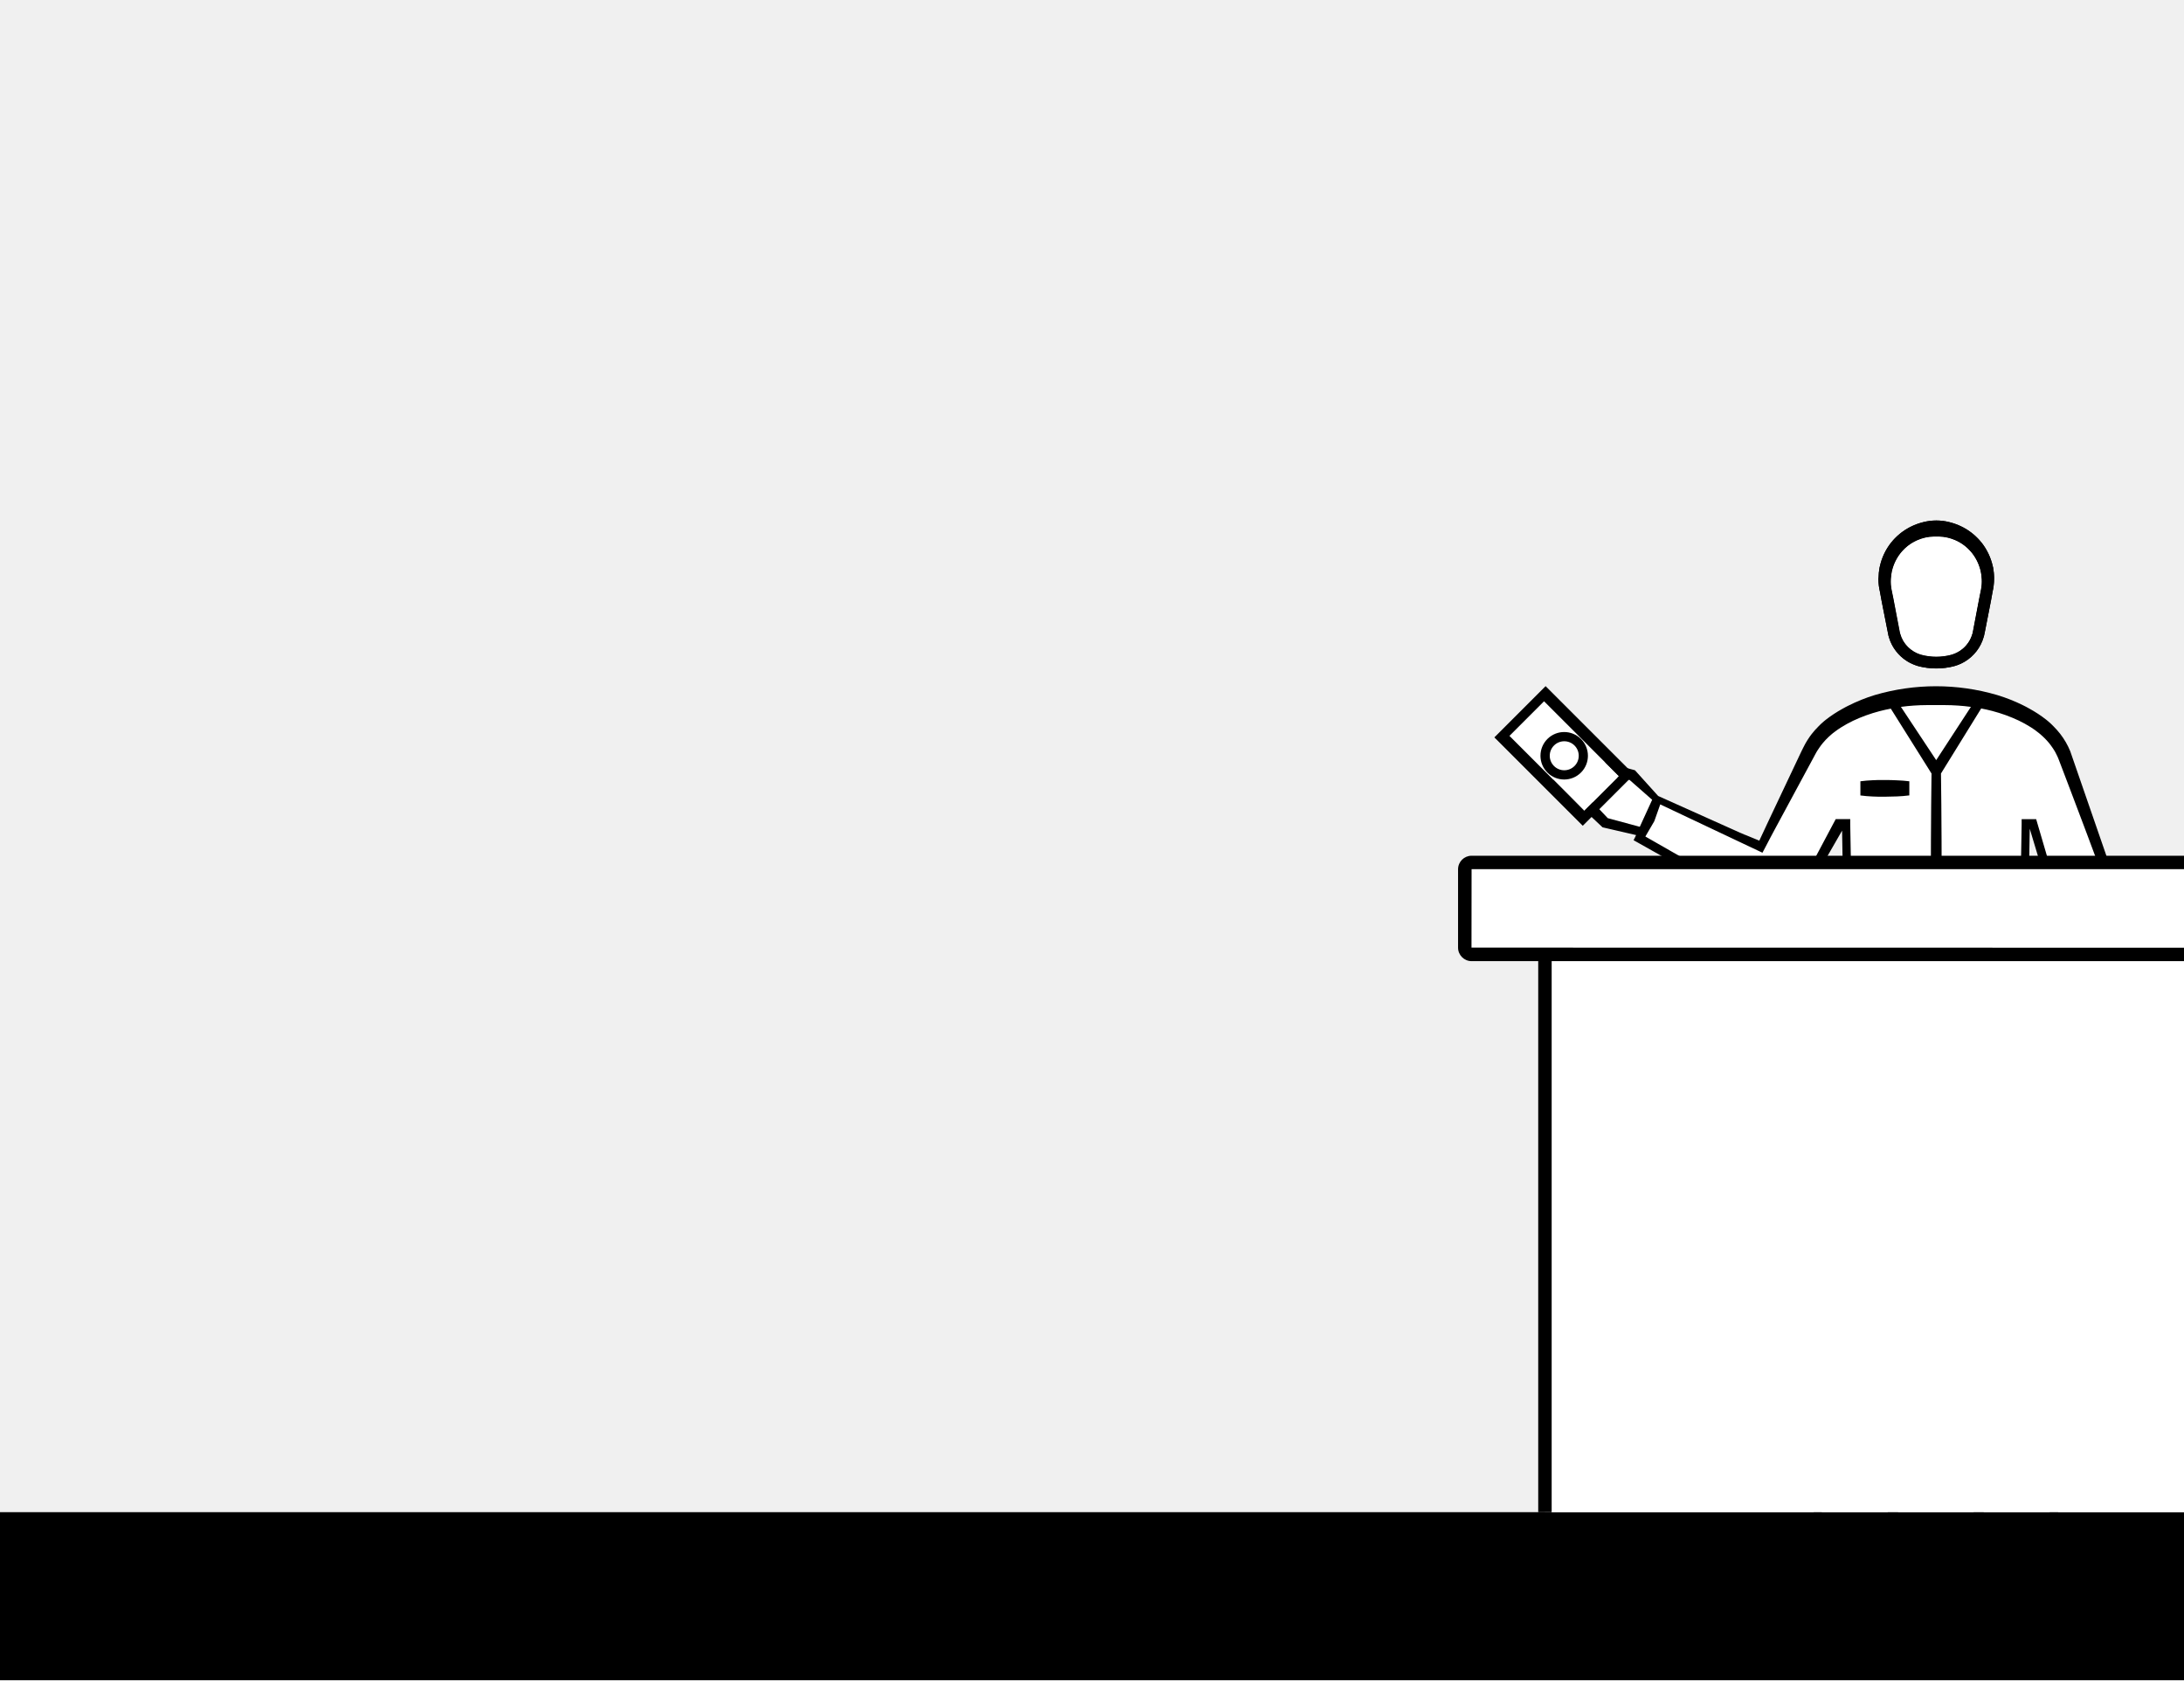
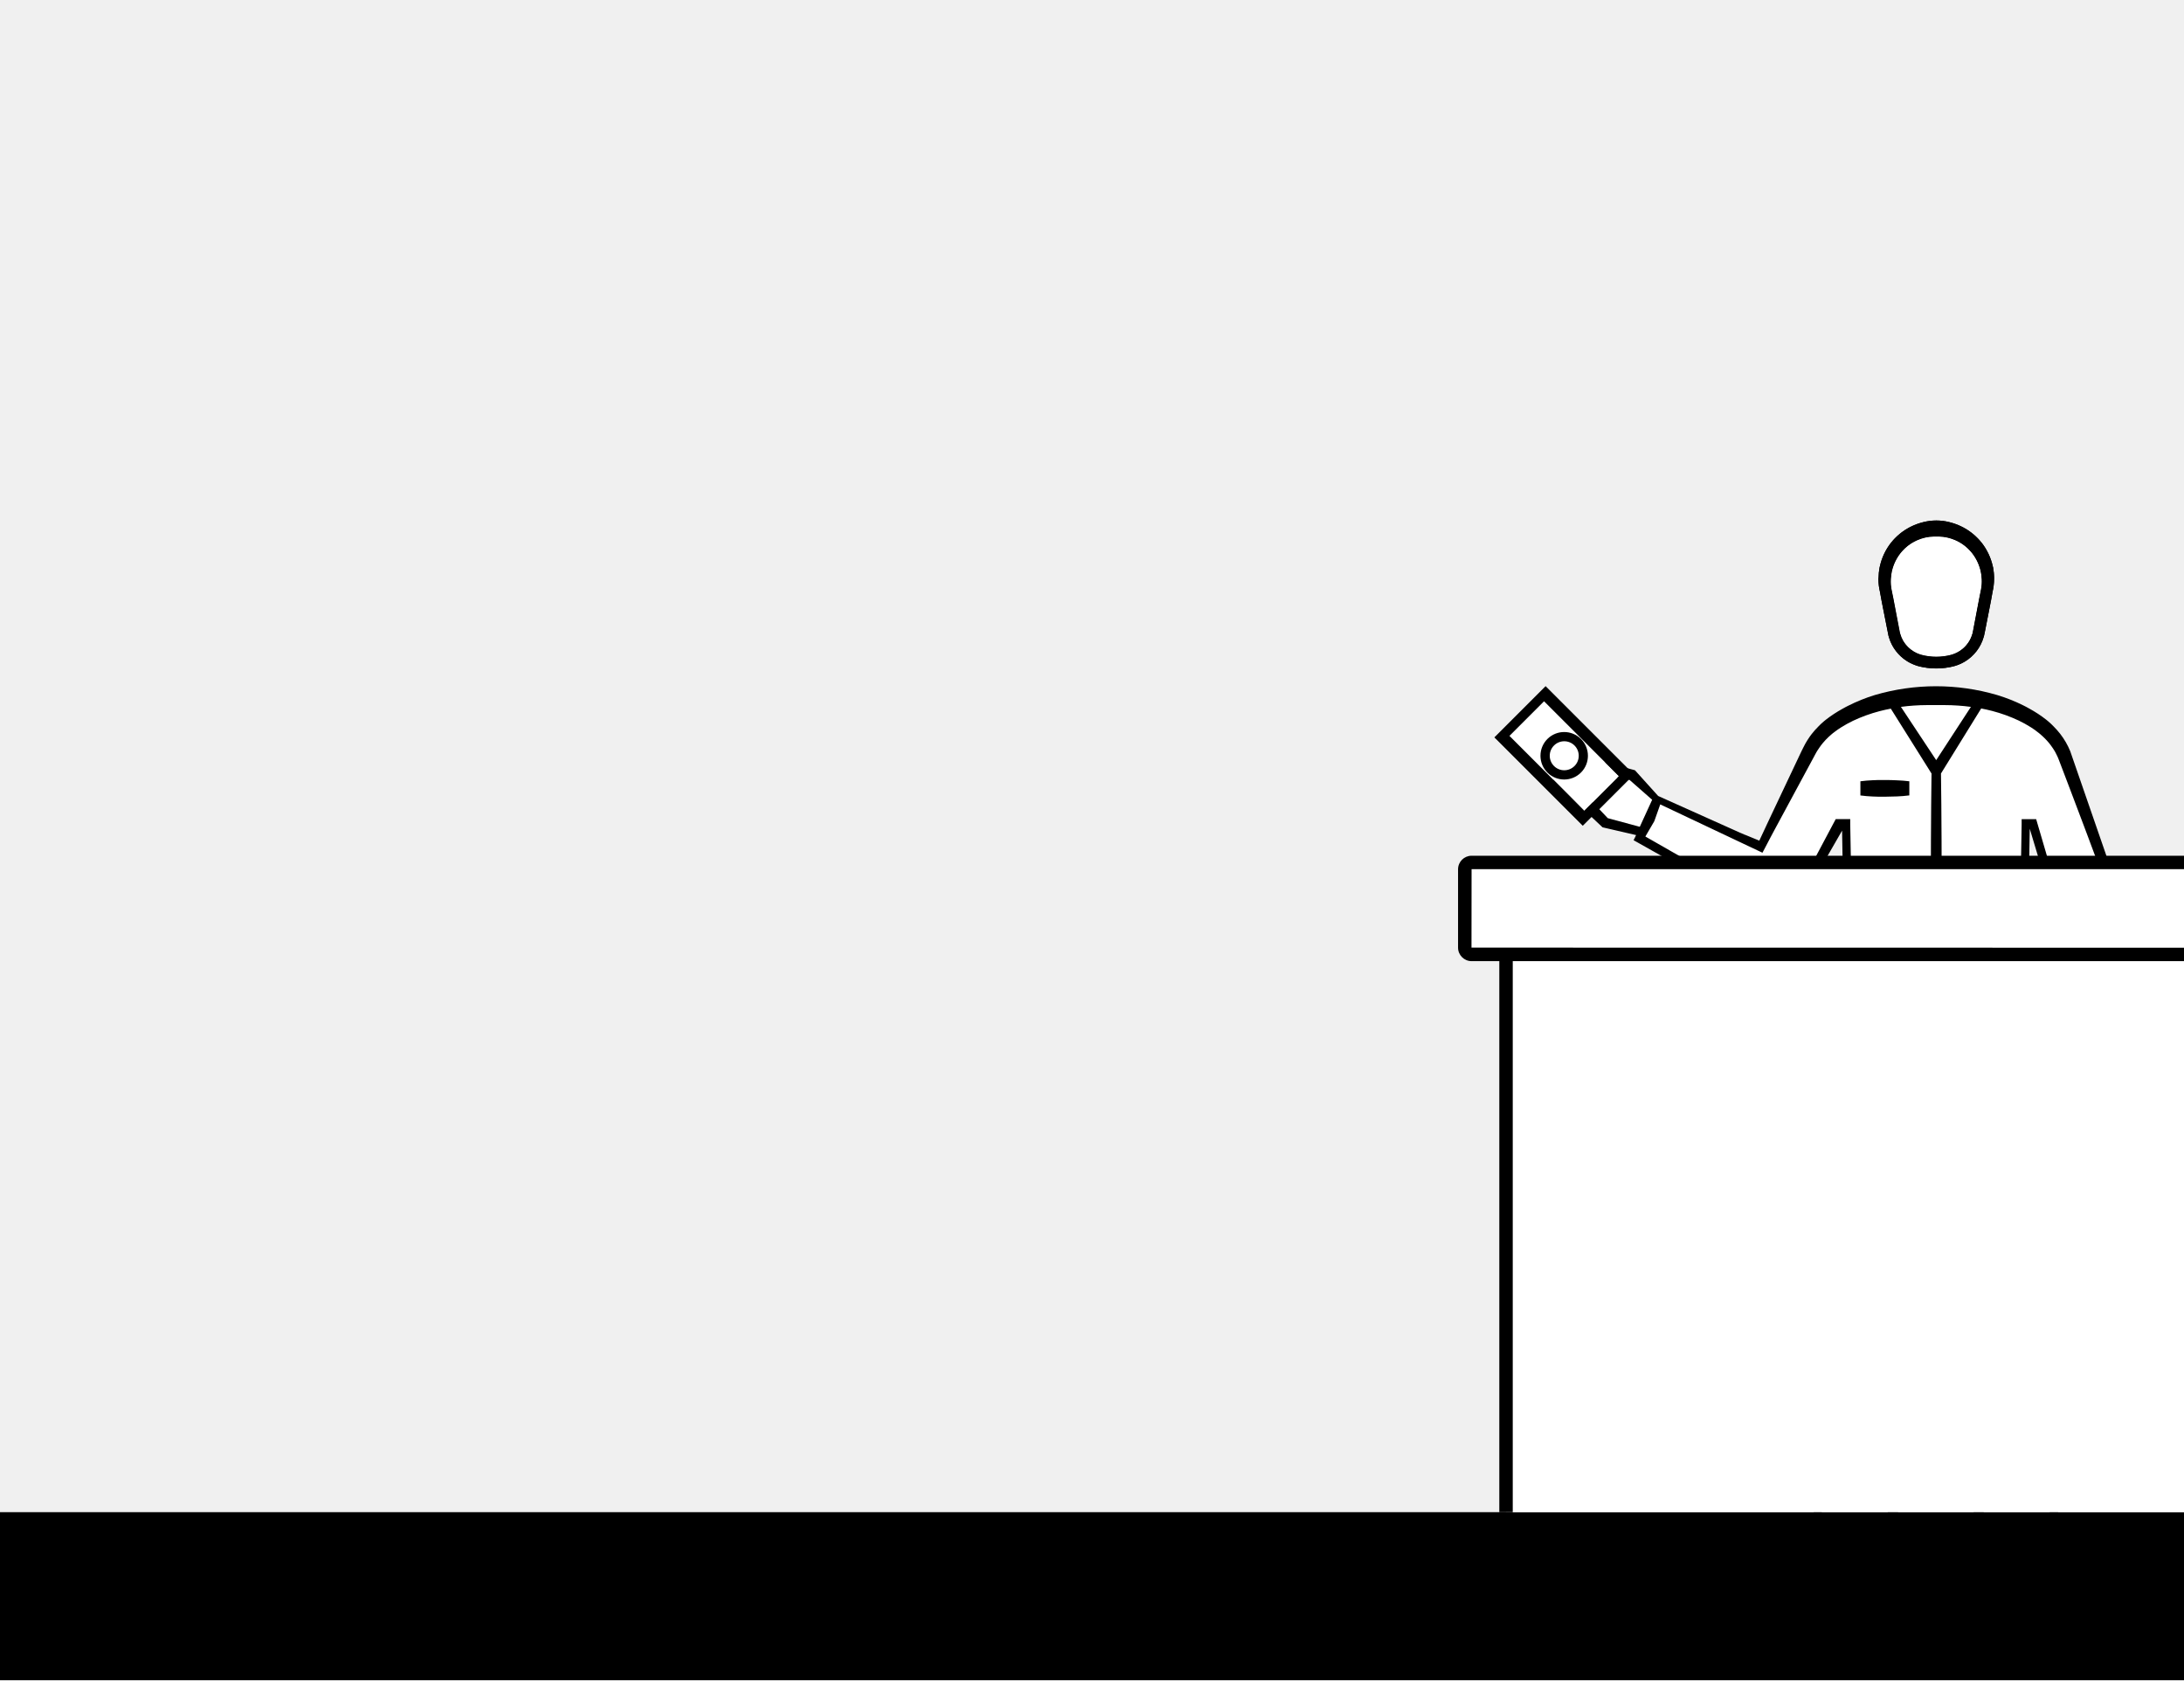
<svg xmlns="http://www.w3.org/2000/svg" id="Capa_1" data-name="Capa 1" viewBox="0 0 1300 1000">
  <defs>
    <style>.cls-1{fill:#fff;}</style>
  </defs>
  <polygon class="cls-1" points="1052.73 500.55 1052.13 501.69 1053.94 498.16 1053.95 498.15 1055.52 495.25 1055.52 495.26 1052.73 500.55" />
  <polygon class="cls-1" points="1079.63 450.55 1071.08 466.39 1079.64 450.5 1080.7 448.56 1079.63 450.55" />
  <polygon class="cls-1" points="1080.97 448.03 1081.2 447.65 1080.97 448.06 1080.71 448.53 1080.97 448.03" />
  <polygon class="cls-1" points="1102.99 558.31 1100.75 577.67 1098.94 594.39 1100.75 577.59 1102.99 558.24 1103.02 558.03 1102.99 558.31" />
  <path class="cls-1" d="M1118.3,474.16c-1.22-.05-2.43-.06-3.64-.13-2.43-.12-4.86-.29-7.28-.63V465c2.42-.34,4.85-.51,7.28-.63,1.21-.07,2.42-.09,3.64-.13l3.64,0c2.42,0,4.85.06,7.28.18s4.85.29,7.28.62v8.39c-2.43.32-4.85.5-7.28.61s-4.86.17-7.28.18Z" />
  <path class="cls-1" d="M1257.45,539.54a18,18,0,0,1-.1,2.65l-.46,3L1255,557.44l-3.76,24.44-1.26,8.17-2.51,16.28-1.49,9.15-2,12.45-.23,1.39h-6.36l1,2.44.07.14.55,1.32,3.48,8.28,5.41,12.89,0,.1,6.17,14.67-3.17,1.9-2.06-2-4.29-4.06-16.78-16,0,0-1.79-12.45-.82-5.73.1-1.91,4.4-81.54h0l0-.54-.15-.48-10.3-33.57,0-.14-7.34-25.12v-.05h-8.62l-.06,3.14L1203,507.4l-.39,16.76c-.12,5.59-.31,11.19-.47,16.77l-.5,16.77v.22l0,.32,2.24,19.35L1206,597l2.16,19.36,1.59,13.1.74,6.1.09,1.77.91,17.23q.49,9.62,1.07,19.24c.72,12.84,1.67,25.66,2,38.52l2.91,77.11.75,19.27c.15,3.22.16,6.43.24,9.65l.2,9.65.77,38.58c.46,23.84,1,47.65,1.58,71.48,0,1.06.06,2.13.08,3.19l-2.44.1h-3.73l1.58,3.49L1223.3,960l.48,1,1.16.46,30.87,12.43,0,.16-.78,2.75-63.6-.42-3.62,0h-1.31l-.84-16.58c-.17-2.06-.32-4.13-.43-6.19-.1-1.66-.16-3.32-.23-5l-.08-3.43-.09-1.77-.06-1.09h0l-3.87-42.89L1179,878.69l-1-11.87-1.77-20.74-1-11.36-.4-4.72-.23-2.89-1.07-13.49c-.08-.93-.14-1.86-.22-2.79,0-.38-.07-.76-.12-1.13a.66.66,0,0,0,0-.14l-.32-2.67-.15-1.24-1-8.08-1.9-16.18L1166.18,749l0-.13q-1.19-10.92-2.37-21.83l-.48-4.56q-.64-6-1.26-12c-.37-3.59-.74-7.19-1.1-10.78q-.78-7.82-1.51-15.64l-.26-2.71v-.1h-13.72l-.28,2.81c-2,21.64-4.36,43.22-6.71,64.81l-3.68,32.36-1.9,16.18-1,8.08-.48,4c-.16,1.34-.23,2.7-.35,4.06l-1.29,16.23-1.37,16.23-2.77,32.45L1120.27,938l-.39,4.33h0l-.05,1.09-.06,1.16,0,.61v.18l-.08,3.25c-.08,1.66-.13,3.32-.23,5-.11,2.06-.25,4.13-.43,6.19l-.84,16.58h-1.31l-3.63,0-63.6.42-.76-2.75,0-.16,30.88-12.43,1.15-.46.48-1,6.83-15.19,1.57-3.49H1086l-2.43-.1c0-1.05,0-2.11.07-3.16l.12-5.3q.68-28.56,1.28-57.14l.18-9.07L1086,828l.13-6.85.06-2.66c0-.28,0-.56,0-.84,0-2.18.08-4.36.14-6.54,0-.75,0-1.51.08-2.27l.75-19.28,2.92-77.12q.12-4.83.35-9.64c.12-2.65.26-5.31.41-8l.18-3.21c.35-5.94.73-11.88,1.06-17.83.17-2.75.33-5.51.49-8.26q.3-5.44.58-10.88v-.1l.9-17.2.09-1.8,2.33-19.11-1.58,13,54.85-3.34-.22-19.15-.14-21.37-.12-42.74.12-42.74.14-21.37.21-18.43-24.24-38.62c-2.26.43-4.51.93-6.73,1.51a91.26,91.26,0,0,0-15.72,5.7,70.09,70.09,0,0,0-7.23,4c-1.15.74-2.28,1.49-3.34,2.3-.42.31-.83.61-1.21.92v0l-.2.14c-.24.2-.47.38-.67.56l-.42.36-.5.45c-.33.29-.71.62-1,.89a40.36,40.36,0,0,0-3.36,3.55,34,34,0,0,0-2.13,2.81l-.07.11c-.43.6-.85,1.21-1.23,1.84-.16.29-.33.57-.49.83v0c.16-.27.32-.56.49-.83.38-.64.8-1.25,1.23-1.85a.34.34,0,0,1,.07-.11,33.6,33.6,0,0,1,2.14-2.81,38.78,38.78,0,0,1,3.36-3.55c.27-.26.66-.59,1-.88l.5-.46.42-.36.66-.55.2-.14,0,0c.38-.31.79-.62,1.21-.93,1.06-.8,2.18-1.56,3.33-2.29a70.28,70.28,0,0,1,7.23-4,90.43,90.43,0,0,1,15.72-5.7,113.28,113.28,0,0,1,28.18-3.53c.5,0,1,0,1.49,0h7.71q.75,0,1.5,0a113.34,113.34,0,0,1,28.18,3.53,90.33,90.33,0,0,1,15.71,5.7,67.27,67.27,0,0,1,7.23,4c.87.55,1.74,1.13,2.57,1.73l.77.56.62.47.62.49s0,0,0,0l.18.12,0,0,.64.52.43.36.49.46,0,0,.51.45.45.4c.31.29.62.59.91.89q1.31,1.29,2.49,2.7c.26.31.52.63.77.95s.49.64.73,1a34.56,34.56,0,0,1,2,3c.61,1.06,1.16,2.14,1.66,3.25.18.36.33.74.48,1.11l.23.58.24.64,1,2.62,2,5.24,4,10.5,7.94,21c.78,2.05,1.56,4.11,2.32,6.17,4.51,12,8.93,24,13.42,36l.1.34A16.48,16.48,0,0,1,1257.45,539.54Z" />
  <path d="M1118.11,344.63a34.09,34.09,0,0,0,.24,3.88c.09.69.18,1.31.29,1.91l.38,1.81c.6,3.52,1.31,7.11,2,10.58l3.07,15.48.22.78a25.12,25.12,0,0,0,11.22,14.66,25.94,25.94,0,0,0,5.71,2.54c1.1.33,2.08.54,3,.73s1.9.35,2.9.48a43,43,0,0,0,10.79,0c1-.13,2-.29,2.91-.48s1.88-.4,3-.73a26.23,26.23,0,0,0,5.72-2.54,25,25,0,0,0,11.21-14.66l.21-.75.47-2.2,2.6-13.27c.69-3.48,1.41-7.08,2-10.64l.36-1.79c.11-.6.2-1.22.29-1.91a31.83,31.83,0,0,0,.24-3.85c0-.43,0-.83,0-1.24,0-.85-.06-1.73-.16-2.6l-.39-2.84c0-.24-.1-.46-.16-.69l-.07-.28a35.12,35.12,0,0,0-6.54-13.89,35.18,35.18,0,0,0-19.29-12.36,31.45,31.45,0,0,0-15.5,0,34.91,34.91,0,0,0-7.32,2.66,34.51,34.51,0,0,0-18.52,23.6l-.07.27c-.06.23-.11.46-.15.68l-.4,2.85c-.09.87-.12,1.75-.15,2.6C1118.14,343.83,1118.13,344.23,1118.11,344.63Zm7.36.06c0-.36.07-.77.1-1.18.06-.63.1-1.23.2-1.83l.42-2.25.12-.41a2.76,2.76,0,0,0,.08-.27,27,27,0,0,1,5.54-10.44,26.1,26.1,0,0,1,19.24-9h1.53l1.41,0a26.1,26.1,0,0,1,19,9,26.77,26.77,0,0,1,5.53,10.43,2.31,2.31,0,0,0,.1.28c0,.14.08.28.11.42l.43,2.27c.09.57.14,1.17.19,1.8,0,.41.06.82.11,1.23a25.6,25.6,0,0,1-.06,3c0,.5-.08,1-.15,1.51l-.24,1.57c-.15.87-.35,1.76-.54,2.62s-.39,1.8-.54,2.71l-3.91,20.5-.15.52a17.74,17.74,0,0,1-8.07,10.59,18.65,18.65,0,0,1-4.17,1.84c-.78.23-1.68.43-2.3.55s-1.56.29-2.44.41a36.14,36.14,0,0,1-9,0c-.87-.12-1.67-.25-2.43-.41s-1.52-.32-2.29-.55a18.18,18.18,0,0,1-10.5-8.25,18.84,18.84,0,0,1-1.75-4.18l-.16-.56L1127,356.14c-.15-.9-.35-1.81-.55-2.7s-.39-1.74-.53-2.62l-.25-1.57c-.07-.5-.12-1-.16-1.51A28.51,28.51,0,0,1,1125.47,344.69Z" />
  <path class="cls-1" d="M1125.51,347.74c0,.5.09,1,.16,1.51l.25,1.57c.14.88.34,1.77.53,2.62s.4,1.8.55,2.7l3.89,20.47.16.56a18.84,18.84,0,0,0,1.75,4.18,18.18,18.18,0,0,0,10.5,8.25c.77.23,1.67.43,2.29.55s1.56.29,2.43.41a36.14,36.14,0,0,0,9,0c.88-.12,1.68-.25,2.44-.41s1.52-.32,2.3-.55a18.65,18.65,0,0,0,4.17-1.84,17.74,17.74,0,0,0,8.07-10.59l.15-.52,3.91-20.5c.15-.91.35-1.82.54-2.71s.39-1.75.54-2.62l.24-1.57c.07-.5.12-1,.15-1.51a25.6,25.6,0,0,0,.06-3c0-.41-.08-.82-.11-1.23,0-.63-.1-1.23-.19-1.8l-.43-2.27c0-.14-.08-.28-.11-.42a2.31,2.31,0,0,1-.1-.28,26.77,26.77,0,0,0-5.53-10.43,26.1,26.1,0,0,0-19-9l-1.41,0h-1.53a26.1,26.1,0,0,0-19.24,9,27,27,0,0,0-5.54,10.44,2.76,2.76,0,0,1-.08.27l-.12.41-.42,2.25c-.1.6-.14,1.2-.2,1.83,0,.41-.06.82-.1,1.18A28.51,28.51,0,0,0,1125.51,347.74Z" />
  <polygon class="cls-1" points="983.44 476 976.07 492.09 957 486.94 935.43 464.17 938.79 458.08 969.99 464.2 983.44 476" />
  <path class="cls-1" d="M1103,558l0,.28-2.24,19.36-1.81,16.72-.29,2.65-2.16,19.37-1.58,13,54.85-3.34-.22-19.15-.14-21.37-.12-42.74.12-42.74.14-21.37.21-18.43-24.24-38.62c-2.26.43-4.51.93-6.73,1.51a91.26,91.26,0,0,0-15.72,5.7,70.09,70.09,0,0,0-7.23,4c-1.15.74-2.28,1.49-3.34,2.3-.42.31-.83.61-1.21.92v0l-.2.14c-.24.2-.47.38-.67.56l-.42.36-.5.45c-.33.29-.71.62-1,.89a40.36,40.36,0,0,0-3.36,3.55,34,34,0,0,0-2.13,2.81l-.07.11c-.43.6-.85,1.21-1.23,1.84-.16.29-.33.57-.49.83l-.23.41-.26.47v0l-1.07,2-8.55,15.84,0,0-14.83,27.5-.71,1.32h0l-2.79,5.29-.6,1.14-.28.54-2.78,5.28L1048,507l-10.09-4.79-.86-.41-48.85-23.06-3.54,10-5.32,9.12,33.89,19.38,18,10.31,9,5.16,4.51,2.57,2.25,1.29,1.06.6.07,0c.36.18.6.3,1,.46a16.67,16.67,0,0,0,5,1.28,17,17,0,0,0,3.7-.08,12.51,12.51,0,0,0,1.36-.25,0,0,0,0,1,0,0l.55-.13a16.48,16.48,0,0,0,7.55-4.43,16.82,16.82,0,0,0,2.12-2.7l0-.06,23.26-43.77h8.63l0,3.14.29,16.77.4,16.77c.07,2.78.14,5.55.22,8.33v.06q.13,4.17.25,8.32V541l.5,16.77V558Zm4.36-93c2.42-.34,4.85-.51,7.28-.63,1.21-.07,2.42-.09,3.64-.13l3.64,0c2.42,0,4.85.06,7.28.18s4.85.29,7.28.62v8.39c-2.43.32-4.85.5-7.28.61s-4.86.17-7.28.18l-3.64,0c-1.22-.05-2.43-.06-3.64-.13-2.43-.12-4.86-.29-7.28-.63Z" />
  <path d="M1136.5,465v8.39c-2.43.32-4.85.5-7.28.61s-4.86.17-7.28.18l-3.64,0c-1.22-.05-2.43-.06-3.64-.13-2.43-.12-4.86-.29-7.28-.63V465c2.42-.34,4.85-.51,7.28-.63,1.21-.07,2.42-.09,3.64-.13l3.64,0c2.42,0,4.85.06,7.28.18S1134.07,464.68,1136.5,465Z" />
  <path d="M1252.62,965.61l-8.48-3.2-16-6.06-6.56-10.81,2.23,0h1.66v-1.69l-.65-77.27L1224.4,828l-.08-9.66c0-3.22,0-6.43-.15-9.66l-.54-19.31-1.08-38.61-1.23-38.63-.31-9.66c-.06-1.61-.08-3.22-.16-4.82l-.29-4.82-1.15-19.3-2.3-38.47v-.19h0l-10.35-77.1,1.19-50.91v-.54l.23-13.1,6.5,21.63,9.81,32.71-2.57,43.75L1219.6,631v.09l0,.13h0l2.34,20.14.07.61.75.87,5.46,5.91,13.38,14.5,4.77,5.19,1,1.09,2.19,2.38,15.11-9.78-1.43-2.49h0L1250,645.47l-3.73-6.77-3-5.48,0-.07,2,0,1,0h.74l.31-1.74,2.79-15.39,1.64-9,4.27-24.41,4.29-24.41,2.14-12.21c.16-1,.35-2,.52-3.07a21,21,0,0,0,.2-3.54,21.77,21.77,0,0,0-1.36-6.94l.1.31-29.62-85.63a43.62,43.62,0,0,0-6-10.38,49.78,49.78,0,0,0-4-4.5c-.36-.36-.7-.67-1-1l-.52-.5-.57-.52c-.38-.36-.76-.68-1.14-1s-.77-.64-1.15-.94a73.21,73.21,0,0,0-9.91-6.51l-2-1.1-1.28-.65-.21-.11a99.63,99.63,0,0,0-15.76-6.26,129.31,129.31,0,0,0-72.74,0A99.14,99.14,0,0,0,1100.2,420l-.22.11-1.28.65-2,1.1a73.74,73.74,0,0,0-9.9,6.51c-.38.3-.76.61-1.15.94s-.76.65-1.14,1l-.57.52-.52.5c-.34.33-.68.64-1,1a48.28,48.28,0,0,0-4,4.5,37.14,37.14,0,0,0-2.26,3.21c-.1.14-.19.28-.28.42a.6.6,0,0,0-.09.15c-.25.4-.49.79-.73,1.2l-.61,1.07c-.38.68-.8,1.47-1.1,2.13l-1,2-7.72,16.32-10.88,23-2.55,5.46-4,8.54-7.71-3.18-.6-.25v.1l-2.9-1.3-.15-.06L987,473.74,973.7,459l-.52-.57-.95-.26-35.06-9.45h0l-2.77-.75-1.61,2.64-6.7,11.06-1.73,2.89,2.42,2.28,26.44,24.92.68.63.71.17L973.82,497h.06l-.5,1-.49,1-.51,1.07.29.17.89-2h.06l-.49,1h0l-.46,1,1.8,1c12.1,6.8,24.2,13.58,36.25,20.46l18.09,10.29,9,5.14,4.52,2.56,2.26,1.29,1.14.65c.39.21.91.45,1.34.64a21.48,21.48,0,0,0,9,1.73,17.37,17.37,0,0,0,2.39-.19c.56-.07,1.11-.17,1.65-.29l.42-.1.23-.05.2,0a21.54,21.54,0,0,0,10-5.71,21.85,21.85,0,0,0,3.48-4.63l2.56-4.52,7.6-13.41,2.65-4.68c2.79-4.92,5.62-9.8,8.45-14.7l.78-1.35.21,11.93v.54l1.19,50.91-10.35,77.1h0v.19l-2.3,38.47-1.15,19.3-.29,4.82c-.08,1.6-.1,3.21-.16,4.82l-.3,9.66-1.24,38.63L1081,789.37l-.54,19.31c-.12,3.23-.1,6.44-.15,9.66l-.08,9.66-.38,38.62-.65,77.27v1.69h1.66l2.24,0-6.57,10.81-16,6.06-8.47,3.2c-2.82,1.08-5.67,2.13-8.47,3.23l-2.18.84v17.46h3.43l77.65.05h3.48v-3.47l0-10,0-10,.06-19.84,0,.16,0-.27v.11l11.27-129.56c.13-1.35.22-2.7.38-4l.51-4.05,1-8.07,2-16.15,4.1-32.29,7-54.88,7,54.88,4.11,32.29,2,16.15,1,8.07.5,4.05c.17,1.34.26,2.69.39,4l11.28,129.56.06,19.84,0,10,0,10v3.47h3.48l77.64-.05h3.42V969.68l-2.18-.84C1258.29,967.74,1255.45,966.69,1252.62,965.61ZM1248,654.49l6.17,14.67,0,.09-3.17,1.91-2.06-2-4.29-4.08-16.81-16v-.08l-1.77-12.38-.49-3.44h13.46l3.51,8.38,5.38,12.79Zm-35.84-219.32.59.43.62.49h0l.08.05.12.09c.24.2.47.38.67.56l.43.36.46.42,0,0,.51.45.26.23.22.21.88.85q1.31,1.29,2.49,2.7c.26.31.52.63.77.95s.49.64.73,1a34.56,34.56,0,0,1,2,3c.16.27.31.54.46.81.45.81.86,1.64,1.24,2.48.17.37.32.74.47,1.11l.23.58.25.63,1,2.62,2,5.25,4,10.51,7.94,21q1.17,3.08,2.32,6.17c4.51,12,8.94,24,13.42,36l.1.33a16.31,16.31,0,0,1,1.14,5.09,16.65,16.65,0,0,1-.09,2.64l-.45,3-1.89,12.22L1251.29,582l-1.26,8.17-2.51,16.29-1.49,9.15-2,12.36h0l-10.5-1.08-8,.8,4.33-80.19h0l0-.53-.16-.48-10.3-33.59,0-.14L1212,487.54h-8.63l0,3.14-.29,16.77-.39,16.77c-.13,5.59-.32,11.19-.48,16.78l-.5,16.77V558l0,.32,2.24,19.36L1206,597l2.16,19.37,1.58,13h0c-11.74-.74-44.36-2.69-54.42-3.3l.23-19.17.14-21.37.12-42.74-.12-42.74-.14-21.37-.21-18.31,23.94-38.72q3.33.63,6.61,1.49a91.26,91.26,0,0,1,15.72,5.7,70.09,70.09,0,0,1,7.23,4c.86.55,1.72,1.12,2.54,1.7Zm-39-14.46-20.66,31.7-21-31.71a119.87,119.87,0,0,1,15.4-1.05h10.7A120.1,120.1,0,0,1,1173.2,420.71ZM957,486.94l-21.57-22.77,3.36-6.09L970,464.2,983.44,476l-7.37,16.09ZM1098.65,597l.29-2.65,1.81-16.72,2.24-19.36,0-.28v-.26l-.5-16.77v-.07q-.12-4.15-.25-8.32v-.06c-.09-2.78-.17-5.55-.22-8.33l-.4-16.77-.29-16.77,0-3.14h-8.63l-23.26,43.77,0,.06a16.82,16.82,0,0,1-2.12,2.7,16.48,16.48,0,0,1-7.55,4.43l-.55.13a0,0,0,0,0,0,0,12.51,12.51,0,0,1-1.36.25,17,17,0,0,1-3.7.08,16.67,16.67,0,0,1-5-1.28c-.36-.16-.6-.28-1-.46l-.07,0-1.06-.6-2.25-1.29-4.51-2.57-9-5.16-18-10.31-33.89-19.38,5.32-9.12,3.54-10L1037,501.8l.86.41L1048,507l1.08.51,2.78-5.28.28-.54.6-1.14,1.2-2.33h0l1.59-2.95h0l.71-1.32,14.83-27.5,0,0,8.55-15.84,1.07-2v0l.26-.47.23-.41c.16-.26.33-.54.49-.83.38-.63.8-1.24,1.23-1.84l.07-.11a34,34,0,0,1,2.13-2.81,40.36,40.36,0,0,1,3.36-3.55c.29-.27.67-.6,1-.89l.5-.45.42-.36c.2-.18.43-.36.67-.56l.2-.14v0c.38-.31.79-.61,1.21-.92,1.06-.81,2.19-1.56,3.34-2.3a70.09,70.09,0,0,1,7.23-4,91.26,91.26,0,0,1,15.72-5.7c2.22-.58,4.47-1.08,6.73-1.51l24.24,38.62-.21,18.43-.14,21.37-.12,42.74.12,42.74.14,21.37.22,19.15-54.85,3.34,1.58-13Zm21.09,348.33-.08,3.25v.19c-.07,1.66-.13,3.32-.23,5-.11,2.06-.26,4.12-.43,6.18l-.84,16.59h-1.31l-3.63,0-63.62.42-.81-2.91.07,0,30.82-12.4,1.15-.47.48-1,6.84-15.19.19-.42,31.43,0h0ZM1179,878.69l-1-11.87-1.75-20.58-1-11.52-.4-4.72-.23-2.89-1-13.35c0-.48-.08-1-.12-1.46s-.07-1-.12-1.47-.07-.76-.12-1.13l-.33-2.81-.15-1.24-1-8.08-1.9-16.18L1166.18,749q-1.2-11-2.39-22l-.48-4.56q-.64-6-1.26-12c-.37-3.59-.74-7.19-1.1-10.78-.26-2.6-.51-5.21-.77-7.82l-.72-7.71-.28-2.82h-13.72l-.28,2.82c-2,21.64-4.36,43.23-6.72,64.83l-3.68,32.37-1.9,16.18-1,8.08-.49,4.05c-.16,1.34-.23,2.71-.34,4.06l-1.3,16.24-1.37,16.24-2.76,32.45-5.37,59.3h0l-17.73-1-18.91,1.08.12-5.3q.68-28.56,1.28-57.14c.06-3,.12-5.93.17-8.9l.78-38.61.14-7,.06-2.66c0-.28,0-.56,0-.84,0-2.18.07-4.36.14-6.54,0-.75,0-1.51.08-2.27l.75-19.28,2.92-77.12q.12-4.83.35-9.64c.12-2.65.26-5.31.41-8l.18-3.21.54-8.91c.18-2.94.36-5.87.52-8.81s.34-5.58.49-8.37q.3-5.44.58-10.88v-.1l.89-17.2h0l116.47,0h0l.9,17.33c.33,6.41.67,12.84,1.07,19.25.72,12.84,1.67,25.67,2,38.53l2.91,77.12.75,19.28c.15,3.22.16,6.43.24,9.65l.2,9.65.78,38.61c.44,23.77,1,47.55,1.57,71.31h0l-18.34-1-18.29,1-3.49-38.59ZM1255,977l-63.63-.42-3.62,0h-1.31v-.19l-.83-16.4c-.17-2.06-.32-4.12-.43-6.18-.1-1.66-.16-3.32-.23-5l-.08-3.44,0-.79,31.44,0,.19.42,6.84,15.19.48,1,1.15.47,30.81,12.4.08,0Z" />
  <path d="M1051.21,491.74s0,0,0,.05l2.55-5.46Z" />
  <path d="M1118.11,344.64a36.56,36.56,0,0,0,.24,3.88c.09.69.18,1.31.29,1.9l.38,1.83c.61,3.52,1.32,7.1,2,10.57l3.06,15.49.22.78a25.71,25.71,0,0,0,2.46,5.78,25.3,25.3,0,0,0,14.48,11.42c1.1.33,2.08.55,3,.73s1.91.35,2.91.48a41.76,41.76,0,0,0,10.79,0c1-.13,2-.29,2.91-.48s1.88-.4,3-.73a25.48,25.48,0,0,0,5.71-2.54,25.12,25.12,0,0,0,11.22-14.66l.21-.75.47-2.2,2.6-13.28c.69-3.48,1.41-7.08,2-10.64l.36-1.79c.11-.6.21-1.22.29-1.91a34.05,34.05,0,0,0,.25-3.85c0-.43,0-.84,0-1.24,0-.85-.06-1.73-.15-2.6l-.4-2.85c0-.23-.1-.46-.16-.68l-.07-.29a35,35,0,0,0-6.54-13.89,34.62,34.62,0,0,0-12-9.71,35.09,35.09,0,0,0-7.32-2.65,31.45,31.45,0,0,0-15.5,0,35,35,0,0,0-19.3,12.36,35.11,35.11,0,0,0-6.55,13.9l-.07.28c-.06.22-.11.45-.15.67l-.4,2.86c-.09.87-.12,1.75-.15,2.6C1118.14,343.84,1118.13,344.24,1118.11,344.64Zm45.64-23.2a25.9,25.9,0,0,1,9.37,6.87,26.94,26.94,0,0,1,5.53,10.44l.09.28c0,.14.09.28.12.42l.43,2.26c.09.58.14,1.18.19,1.81,0,.41.06.82.11,1.22a27.78,27.78,0,0,1,0,3c0,.51-.09,1-.16,1.52l-.25,1.56c-.14.88-.34,1.77-.53,2.63s-.39,1.8-.55,2.71l-3.9,20.51-.15.51a18,18,0,0,1-1.75,4.19,18.31,18.31,0,0,1-10.5,8.25c-.78.23-1.68.43-2.29.56-.77.15-1.56.28-2.44.4a35,35,0,0,1-9,0c-.87-.12-1.67-.25-2.43-.4s-1.52-.33-2.3-.56a18,18,0,0,1-4.16-1.85,18.32,18.32,0,0,1-6.34-6.4,18.54,18.54,0,0,1-1.74-4.18l-.17-.57L1127,356.15c-.15-.9-.35-1.82-.55-2.7s-.38-1.75-.53-2.62l-.25-1.58c-.06-.49-.12-1-.15-1.51a28.22,28.22,0,0,1,0-3c0-.37.08-.78.11-1.19.05-.63.1-1.23.19-1.83l.43-2.25a3.17,3.17,0,0,1,.12-.41c0-.09,0-.18.08-.28a27,27,0,0,1,5.54-10.44,25.87,25.87,0,0,1,9.36-6.87,25.35,25.35,0,0,1,9.88-2.13l.57,0h1l1.41,0A25.72,25.72,0,0,1,1163.75,321.44Z" />
  <polygon points="1246.59 633.22 1243.25 633.22 1243.21 633.15 1245.25 633.19 1246.21 633.21 1246.59 633.22" />
  <polygon points="973.13 499.31 973.14 499.32 972.68 500.29 972.66 500.34 972.65 500.34 972.67 500.29 973.56 498.27 973.62 498.28 973.13 499.31" />
  <polygon points="1036.03 495.7 1038.93 496.9 1038.93 497 1036.03 495.7" />
  <polygon points="1055.52 495.26 1052.73 500.55 1053.93 498.22 1053.93 498.21 1055.52 495.26" />
  <rect class="cls-1" x="916.51" y="418.41" width="29.13" height="63.04" transform="translate(-45.44 790.15) rotate(-45)" />
  <path d="M920,408.37l-30.5,30.5,52.62,52.61,30.5-30.5Zm-.93,9,44.58,44.58-20.6,20.6-44.57-44.58Z" />
  <path d="M921.08,439.81a14.13,14.13,0,1,1,0,20A14.16,14.16,0,0,1,921.08,439.81ZM925,443.7a8.63,8.63,0,1,0,12.2,0A8.64,8.64,0,0,0,925,443.7Z" />
  <rect y="900" width="1300" height="100" />
-   <path class="cls-1" d="M1300,513.26V900H919.61v-332H875.94a4.06,4.06,0,0,1-4.05-4.06V517.31a4.05,4.05,0,0,1,4.05-4Z" />
+   <path class="cls-1" d="M1300,513.26V900H896.45v-332H875.94a4.06,4.06,0,0,1-4.05-4.06V517.31a4.05,4.05,0,0,1,4.05-4Z" />
  <path d="M1300,572.05H875.94a8.07,8.07,0,0,1-8.05-8.06V517.31a8.06,8.06,0,0,1,8.05-8H1300v8H875.94L875.89,564l424.11.06Z" />
-   <rect x="915.61" y="566.73" width="8" height="333.27" />
+   <rect x="892.45" y="566.73" width="8" height="333.27" />
</svg>
